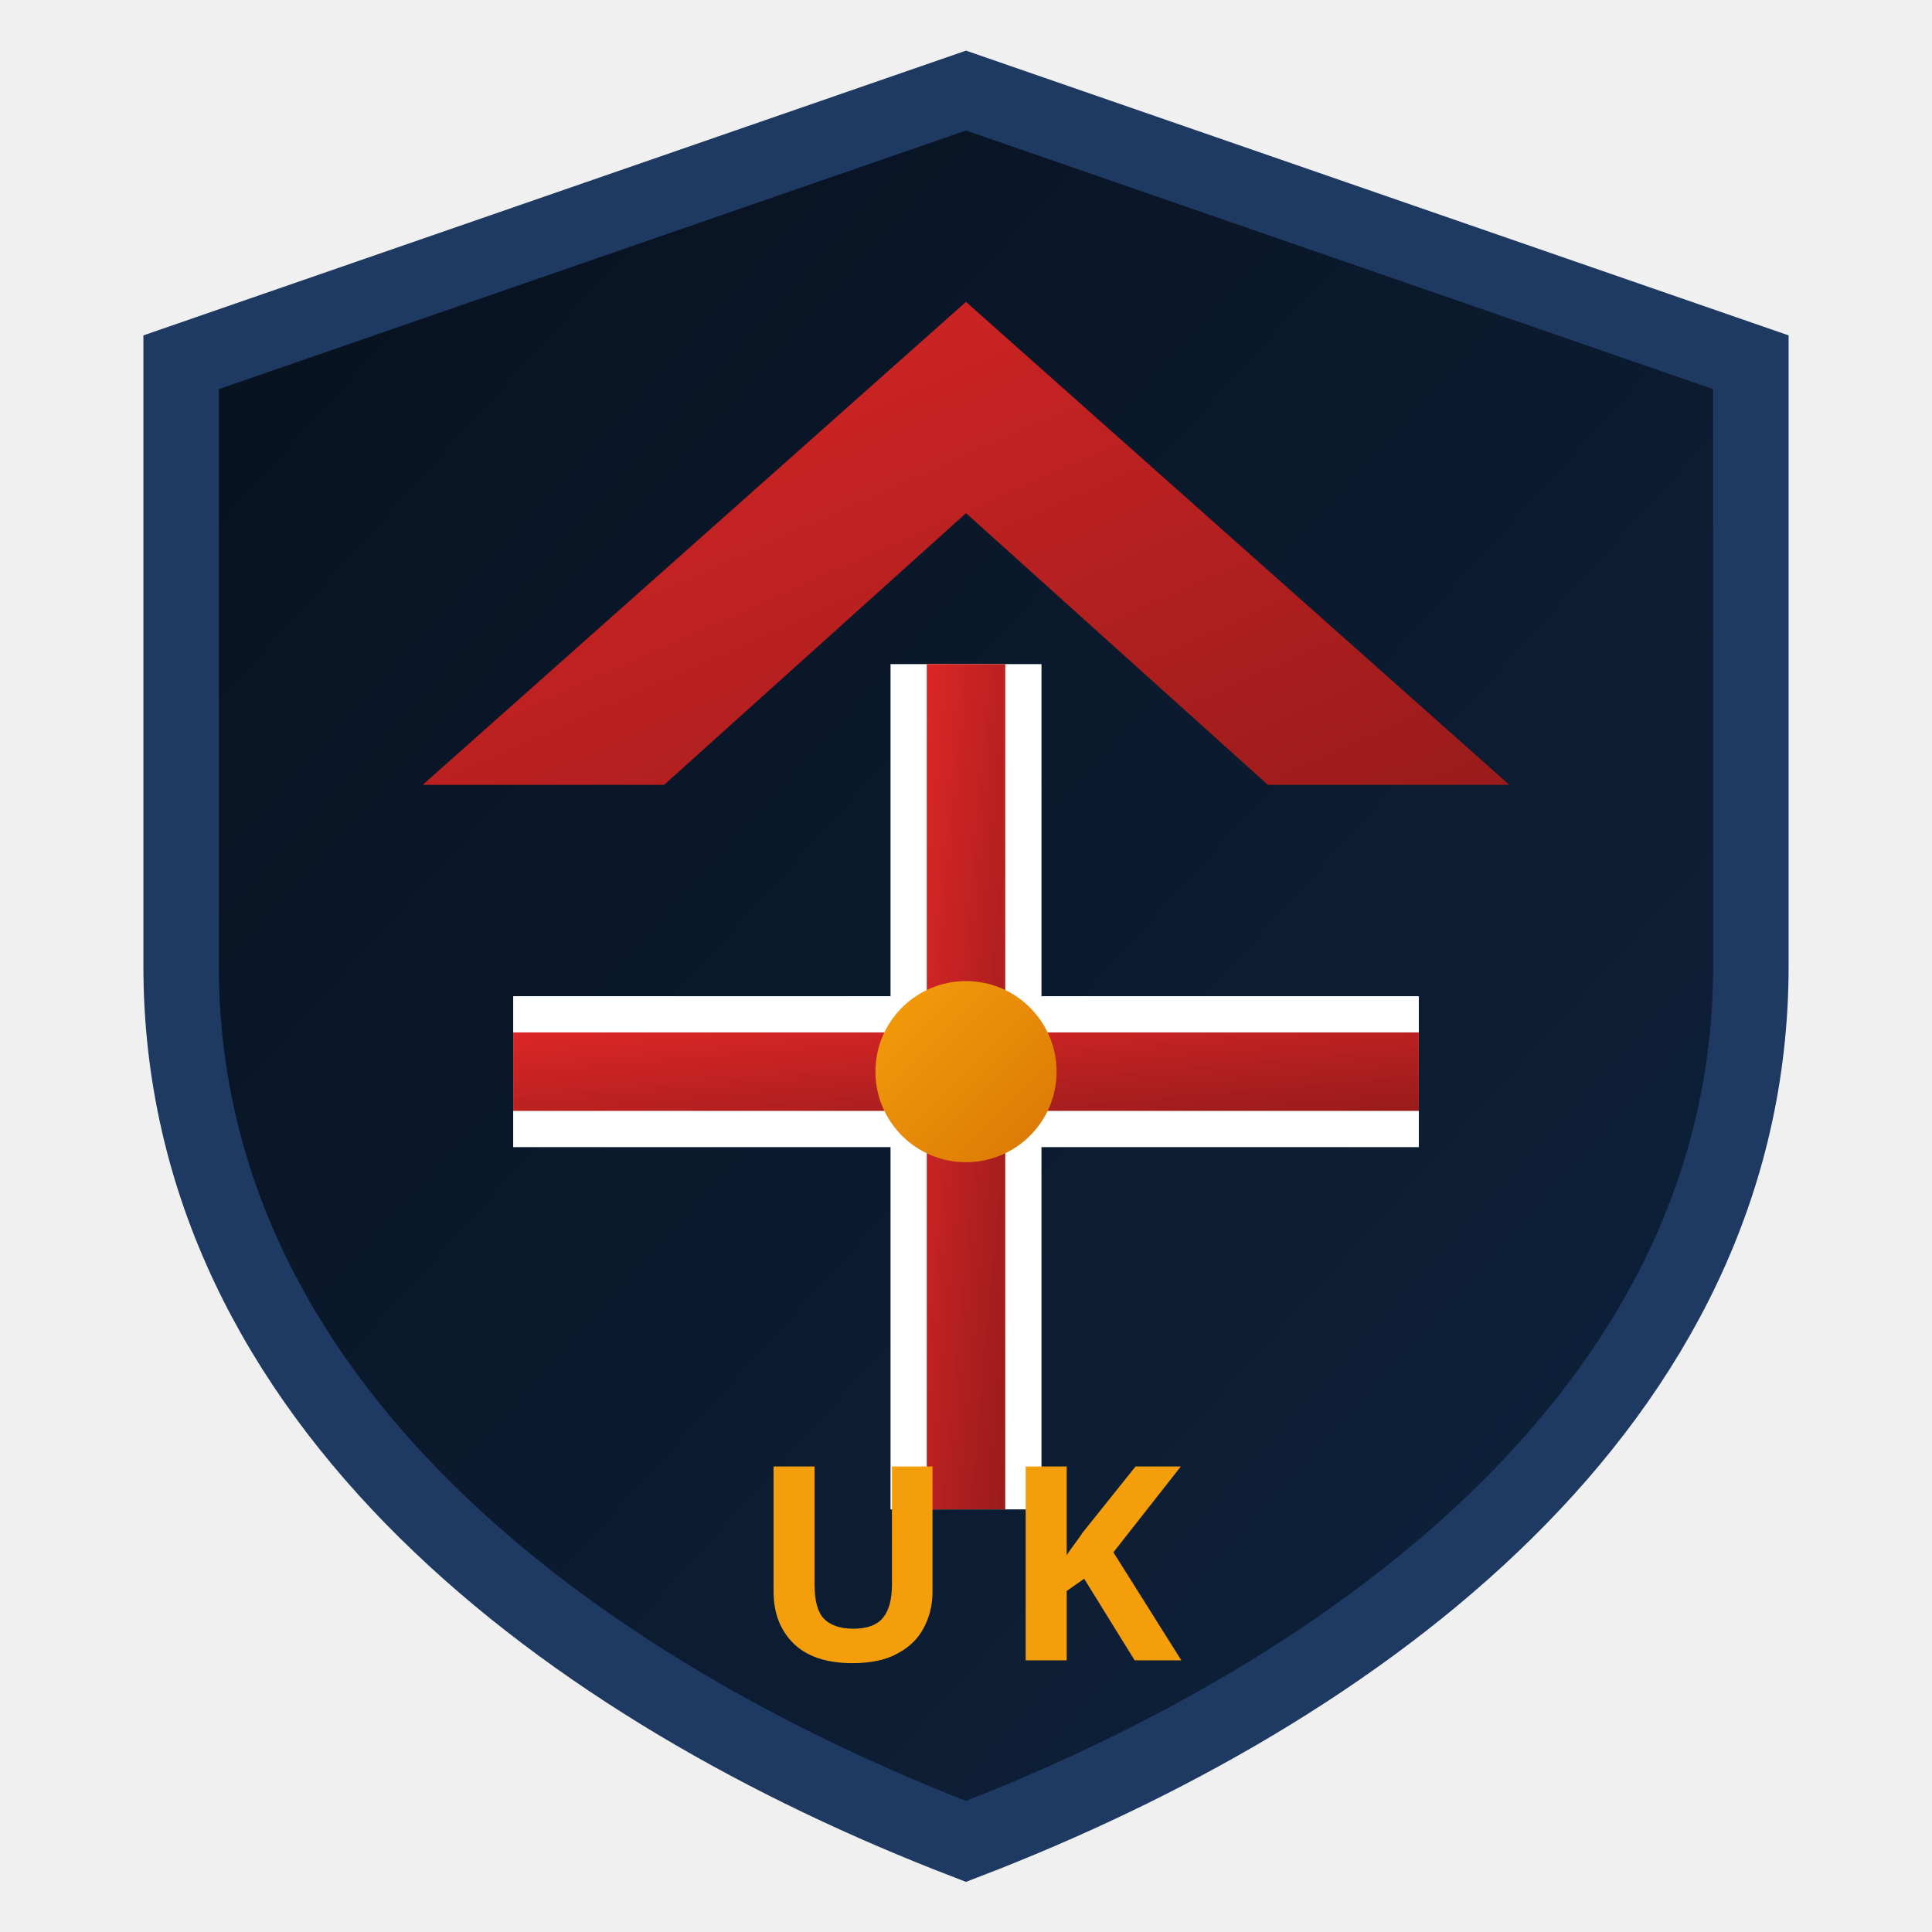
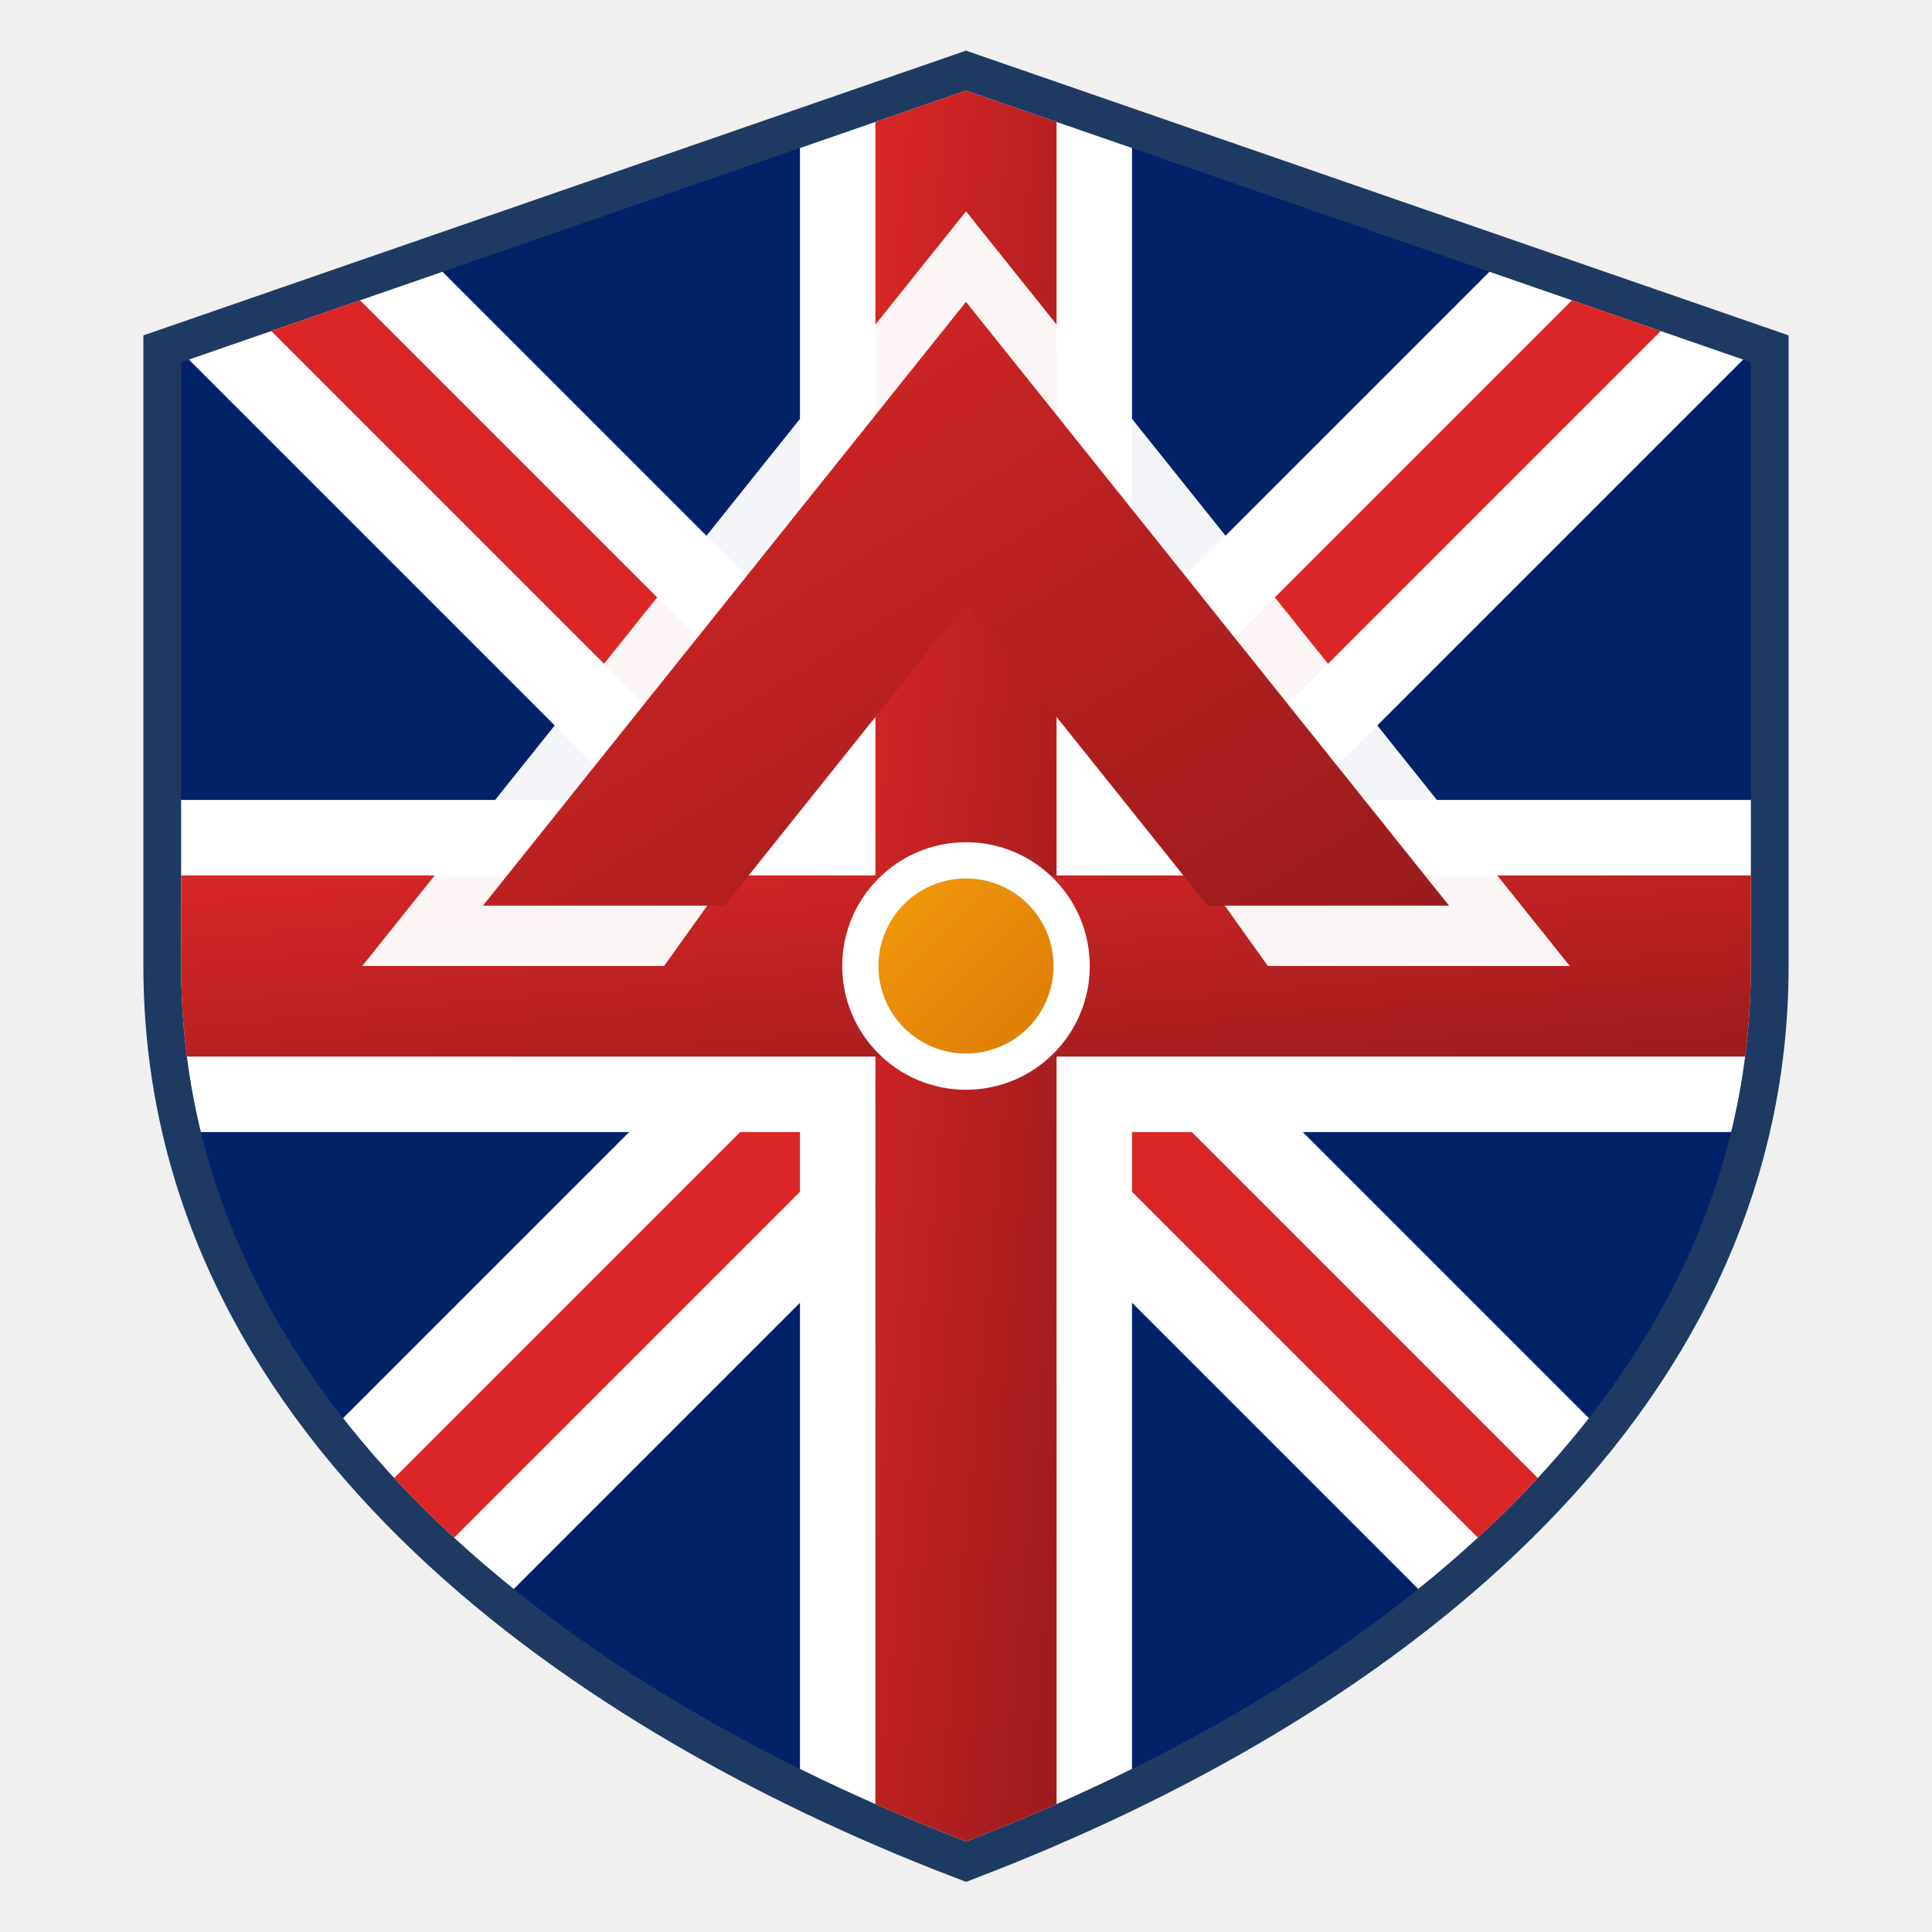
<svg xmlns="http://www.w3.org/2000/svg" viewBox="0 0 64 64" fill="none">
  <defs>
+     <clipPath id="favShieldClip">
+       <path d="M32 3 L58 12 V32 C58 46.5 45 56 32 61 C19 56 6 46.5 6 32 V12 L32 3 Z" />
+     </clipPath>
    <linearGradient id="shieldGrad" x1="0%" y1="0%" x2="100%" y2="100%">
      <stop offset="0%" stop-color="#07111e" />
      <stop offset="100%" stop-color="#0f233e" />
    </linearGradient>
    <linearGradient id="redGrad" x1="0%" y1="0%" x2="100%" y2="100%">
      <stop offset="0%" stop-color="#dc2626" />
      <stop offset="100%" stop-color="#991b1b" />
    </linearGradient>
    <linearGradient id="goldGrad" x1="0%" y1="0%" x2="100%" y2="100%">
      <stop offset="0%" stop-color="#f59e0b" />
      <stop offset="100%" stop-color="#d97706" />
    </linearGradient>
  </defs>
  <path d="M32 3 L58 12 V32 C58 46.5 45 56 32 61 C19 56 6 46.5 6 32 V12 L32 3 Z" fill="url(#shieldGrad)" stroke="#1e3a63" stroke-width="2.5" />
-   <path d="M32 10 L50 26 H42 L32 17 L22 26 H14 L32 10 Z" fill="url(#redGrad)" />
-   <rect x="29.5" y="22" width="5" height="28" fill="#ffffff" />
-   <rect x="17" y="33" width="30" height="5" fill="#ffffff" />
-   <rect x="30.7" y="22" width="2.6" height="28" fill="url(#redGrad)" />
-   <rect x="17" y="34.2" width="30" height="2.6" fill="url(#redGrad)" />
-   <circle cx="32" cy="35.5" r="3" fill="url(#goldGrad)" />
-   <text x="32" y="55" font-family="'Montserrat', sans-serif" font-weight="900" font-size="9" fill="#f59e0b" text-anchor="middle" letter-spacing="1.5">UK</text>
+   <g clip-path="url(#favShieldClip)">
+     <rect x="0" y="0" width="64" height="64" fill="#012169" />
+     <line x1="0" y1="0" x2="64" y2="64" stroke="#ffffff" stroke-width="8" />
+     <line x1="64" y1="0" x2="0" y2="64" stroke="#ffffff" stroke-width="8" />
+     <line x1="0" y1="0" x2="64" y2="64" stroke="#dc2626" stroke-width="2.8" />
+     <line x1="64" y1="0" x2="0" y2="64" stroke="#dc2626" stroke-width="2.8" />
+     <rect x="26.5" y="0" width="11" height="64" fill="#ffffff" />
+     <rect x="0" y="26.5" width="64" height="11" fill="#ffffff" />
+     <rect x="29" y="0" width="6" height="64" fill="url(#redGrad)" />
+     <rect x="0" y="29" width="64" height="6" fill="url(#redGrad)" />
+     <polygon points="32,7 52,32 42,32 32,18 22,32 12,32" fill="#ffffff" opacity="0.95" />
+     <polygon points="32,10 48,30 40,30 32,20 24,30 16,30" fill="url(#redGrad)" />
+     <circle cx="32" cy="32" r="3.5" fill="url(#goldGrad)" stroke="#ffffff" stroke-width="1.2" />
+   </g>
</svg>
